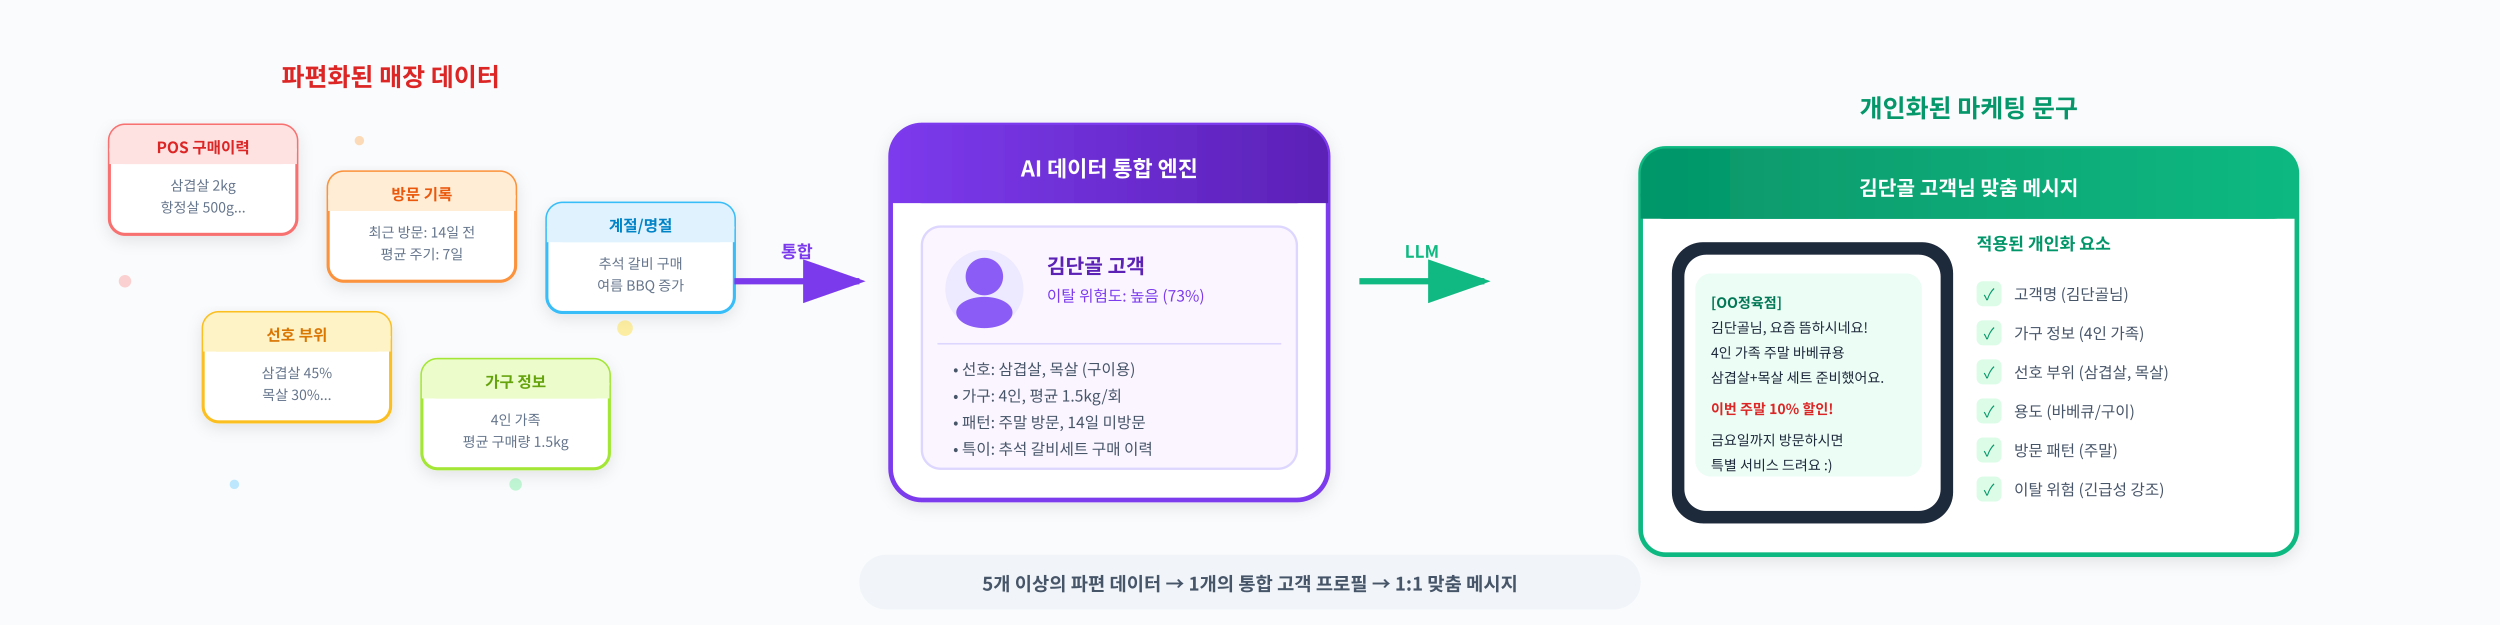
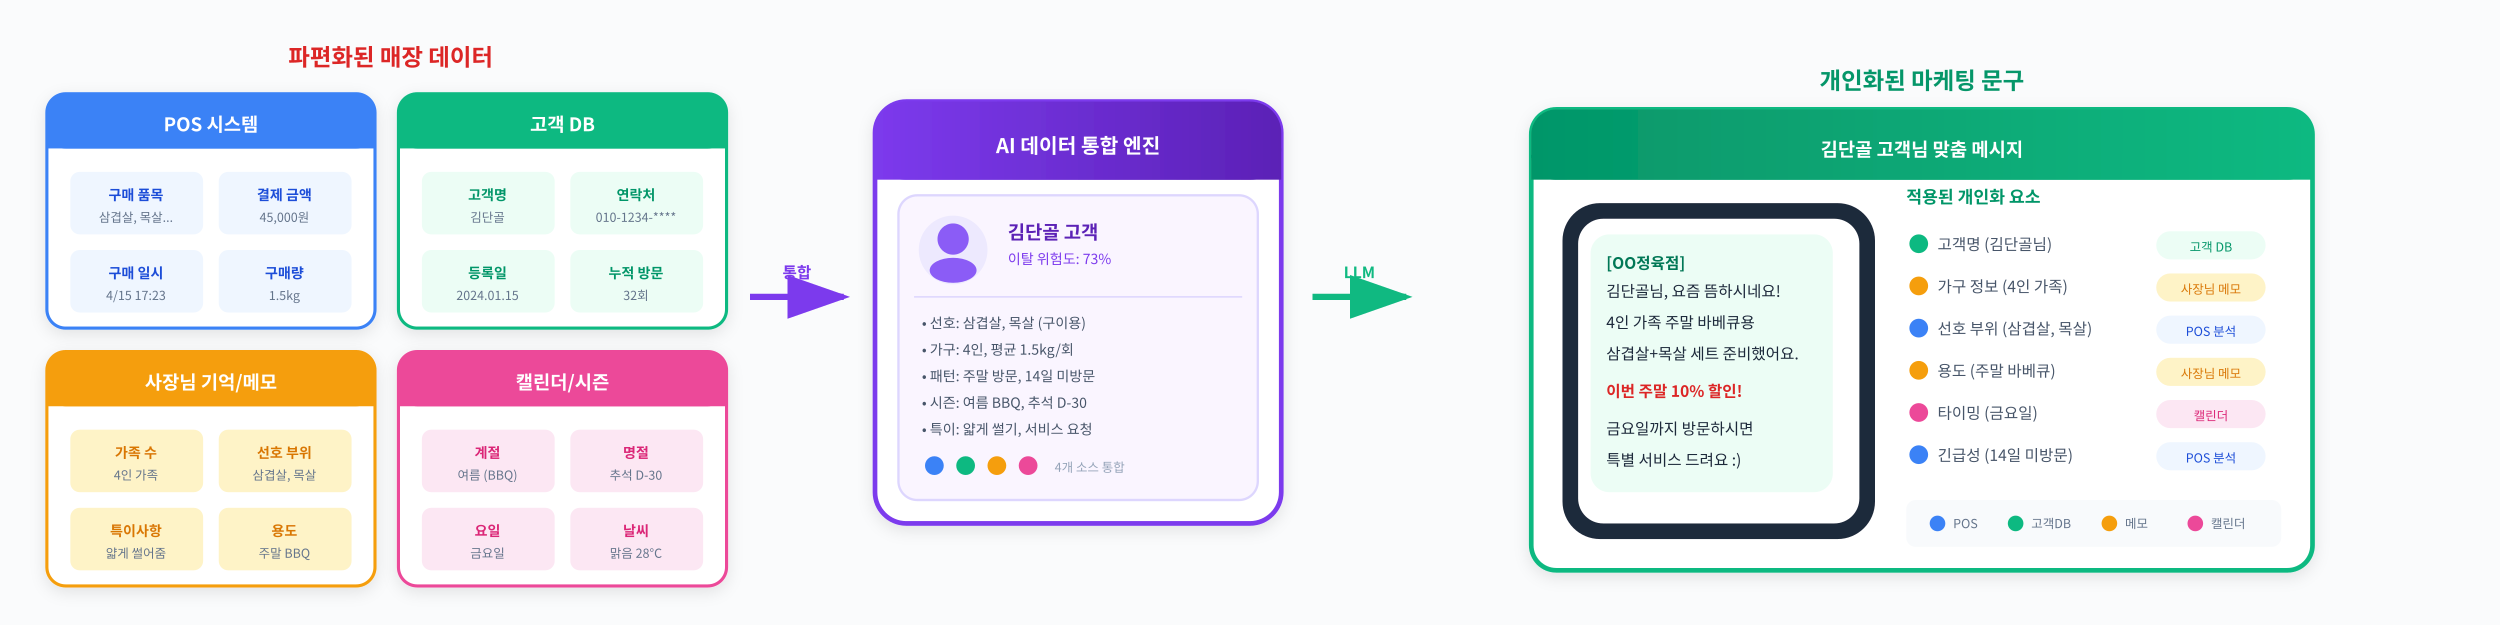
<svg xmlns="http://www.w3.org/2000/svg" viewBox="0 0 1600 400" font-family="'NanumGothic','Nanum Gothic','Noto Sans CJK KR',sans-serif">
  <defs>
    <linearGradient id="integrateGrad" x1="0" y1="0" x2="1" y2="0">
      <stop offset="0%" stop-color="#7C3AED" />
      <stop offset="100%" stop-color="#5B21B6" />
    </linearGradient>
    <linearGradient id="outputGrad" x1="0" y1="0" x2="1" y2="0">
      <stop offset="0%" stop-color="#059669" />
      <stop offset="100%" stop-color="#10B981" />
    </linearGradient>
    <filter id="shadow" x="-10%" y="-10%" width="120%" height="130%">
      <feDropShadow dx="0" dy="3" stdDeviation="5" flood-color="#000" flood-opacity="0.1" />
    </filter>
    <marker id="arrowPurple" markerWidth="10" markerHeight="7" refX="9" refY="3.5" orient="auto">
      <polygon points="0 0, 10 3.5, 0 7" fill="#7C3AED" />
    </marker>
    <marker id="arrowGreen" markerWidth="10" markerHeight="7" refX="9" refY="3.5" orient="auto">
      <polygon points="0 0, 10 3.5, 0 7" fill="#10B981" />
    </marker>
  </defs>
  <rect width="1600" height="400" fill="#FAFBFC" />
-   <g transform="translate(50, 30)">
-     <text x="200" y="25" font-size="16" font-weight="700" fill="#DC2626" text-anchor="middle">파편화된 매장 데이터</text>
-     <g transform="translate(20, 50)" filter="url(#shadow)">
-       <rect x="0" y="0" width="120" height="70" rx="10" fill="#FFFFFF" stroke="#F87171" stroke-width="2" />
-       <rect x="0" y="0" width="120" height="25" rx="10" fill="#FEE2E2" />
-       <rect x="0" y="15" width="120" height="10" fill="#FEE2E2" />
-       <text x="60" y="18" font-size="10" font-weight="600" fill="#DC2626" text-anchor="middle">POS 구매이력</text>
-       <text x="60" y="42" font-size="9" fill="#64748B" text-anchor="middle">삼겹살 2kg</text>
-       <text x="60" y="56" font-size="9" fill="#64748B" text-anchor="middle">항정살 500g...</text>
-     </g>
-     <g transform="translate(160, 80)" filter="url(#shadow)">
-       <rect x="0" y="0" width="120" height="70" rx="10" fill="#FFFFFF" stroke="#FB923C" stroke-width="2" />
-       <rect x="0" y="0" width="120" height="25" rx="10" fill="#FFEDD5" />
-       <rect x="0" y="15" width="120" height="10" fill="#FFEDD5" />
-       <text x="60" y="18" font-size="10" font-weight="600" fill="#EA580C" text-anchor="middle">방문 기록</text>
-       <text x="60" y="42" font-size="9" fill="#64748B" text-anchor="middle">최근 방문: 14일 전</text>
-       <text x="60" y="56" font-size="9" fill="#64748B" text-anchor="middle">평균 주기: 7일</text>
-     </g>
-     <g transform="translate(80, 170)" filter="url(#shadow)">
-       <rect x="0" y="0" width="120" height="70" rx="10" fill="#FFFFFF" stroke="#FBBF24" stroke-width="2" />
-       <rect x="0" y="0" width="120" height="25" rx="10" fill="#FEF3C7" />
-       <rect x="0" y="15" width="120" height="10" fill="#FEF3C7" />
-       <text x="60" y="18" font-size="10" font-weight="600" fill="#D97706" text-anchor="middle">선호 부위</text>
-       <text x="60" y="42" font-size="9" fill="#64748B" text-anchor="middle">삼겹살 45%</text>
-       <text x="60" y="56" font-size="9" fill="#64748B" text-anchor="middle">목살 30%...</text>
-     </g>
-     <g transform="translate(220, 200)" filter="url(#shadow)">
-       <rect x="0" y="0" width="120" height="70" rx="10" fill="#FFFFFF" stroke="#A3E635" stroke-width="2" />
-       <rect x="0" y="0" width="120" height="25" rx="10" fill="#ECFCCB" />
-       <rect x="0" y="15" width="120" height="10" fill="#ECFCCB" />
-       <text x="60" y="18" font-size="10" font-weight="600" fill="#65A30D" text-anchor="middle">가구 정보</text>
-       <text x="60" y="42" font-size="9" fill="#64748B" text-anchor="middle">4인 가족</text>
-       <text x="60" y="56" font-size="9" fill="#64748B" text-anchor="middle">평균 구매량 1.5kg</text>
-     </g>
-     <g transform="translate(300, 100)" filter="url(#shadow)">
-       <rect x="0" y="0" width="120" height="70" rx="10" fill="#FFFFFF" stroke="#38BDF8" stroke-width="2" />
-       <rect x="0" y="0" width="120" height="25" rx="10" fill="#E0F2FE" />
-       <rect x="0" y="15" width="120" height="10" fill="#E0F2FE" />
-       <text x="60" y="18" font-size="10" font-weight="600" fill="#0284C7" text-anchor="middle">계절/명절</text>
-       <text x="60" y="42" font-size="9" fill="#64748B" text-anchor="middle">추석 갈비 구매</text>
-       <text x="60" y="56" font-size="9" fill="#64748B" text-anchor="middle">여름 BBQ 증가</text>
-     </g>
-     <circle cx="30" cy="150" r="4" fill="#FCA5A5" opacity="0.5" />
-     <circle cx="180" cy="60" r="3" fill="#FDBA74" opacity="0.5" />
-     <circle cx="350" cy="180" r="5" fill="#FDE047" opacity="0.5" />
-     <circle cx="280" cy="280" r="4" fill="#86EFAC" opacity="0.5" />
-     <circle cx="100" cy="280" r="3" fill="#7DD3FC" opacity="0.5" />
-   </g>
-   <g transform="translate(470, 180)">
-     <line x1="0" y1="0" x2="80" y2="0" stroke="#7C3AED" stroke-width="4" marker-end="url(#arrowPurple)" />
-     <text x="40" y="-15" font-size="11" font-weight="600" fill="#7C3AED" text-anchor="middle">통합</text>
-   </g>
-   <g transform="translate(570, 80)" filter="url(#shadow)">
-     <rect x="0" y="0" width="280" height="240" rx="20" fill="#FFFFFF" stroke="#7C3AED" stroke-width="3" />
-     <rect x="0" y="0" width="280" height="50" rx="20" fill="url(#integrateGrad)" />
-     <rect x="0" y="30" width="280" height="20" fill="url(#integrateGrad)" />
-     <text x="140" y="33" font-size="14" font-weight="700" fill="#FFFFFF" text-anchor="middle">AI 데이터 통합 엔진</text>
-     <g transform="translate(20, 65)">
-       <rect x="0" y="0" width="240" height="155" rx="12" fill="#FAF5FF" stroke="#DDD6FE" stroke-width="1.5" />
-       <circle cx="40" cy="40" r="25" fill="#EDE9FE" />
-       <circle cx="40" cy="32" r="12" fill="#8B5CF6" />
-       <ellipse cx="40" cy="55" rx="18" ry="10" fill="#8B5CF6" />
-       <text x="80" y="30" font-size="13" font-weight="700" fill="#5B21B6">김단골 고객</text>
-       <text x="80" y="48" font-size="10" fill="#7C3AED">이탈 위험도: 높음 (73%)</text>
-       <line x1="10" y1="75" x2="230" y2="75" stroke="#DDD6FE" stroke-width="1" />
-       <text x="20" y="95" font-size="10" fill="#475569">• 선호: 삼겹살, 목살 (구이용)</text>
-       <text x="20" y="112" font-size="10" fill="#475569">• 가구: 4인, 평균 1.5kg/회</text>
-       <text x="20" y="129" font-size="10" fill="#475569">• 패턴: 주말 방문, 14일 미방문</text>
-       <text x="20" y="146" font-size="10" fill="#475569">• 특이: 추석 갈비세트 구매 이력</text>
-     </g>
-   </g>
-   <g transform="translate(870, 180)">
-     <line x1="0" y1="0" x2="80" y2="0" stroke="#10B981" stroke-width="4" marker-end="url(#arrowGreen)" />
-     <text x="40" y="-15" font-size="11" font-weight="600" fill="#10B981" text-anchor="middle">LLM</text>
-   </g>
-   <g transform="translate(970, 50)">
-     <text x="290" y="25" font-size="16" font-weight="700" fill="#059669" text-anchor="middle">개인화된 마케팅 문구</text>
-     <g transform="translate(80, 45)" filter="url(#shadow)">
-       <rect x="0" y="0" width="420" height="260" rx="16" fill="#FFFFFF" stroke="#10B981" stroke-width="3" />
-       <rect x="0" y="0" width="420" height="45" rx="16" fill="url(#outputGrad)" />
-       <rect x="0" y="29" width="420" height="16" fill="url(#outputGrad)" />
-       <text x="210" y="30" font-size="13" font-weight="700" fill="#FFFFFF" text-anchor="middle">김단골 고객님 맞춤 메시지</text>
+   <g transform="translate(30, 20)">
+     <text x="220" y="22" font-size="15" font-weight="700" fill="#DC2626" text-anchor="middle">파편화된 매장 데이터</text>
+     <g transform="translate(0, 40)" filter="url(#shadow)">
+       <rect x="0" y="0" width="210" height="150" rx="12" fill="#FFFFFF" stroke="#3B82F6" stroke-width="2" />
+       <rect x="0" y="0" width="210" height="35" rx="12" fill="#3B82F6" />
+       <rect x="0" y="23" width="210" height="12" fill="#3B82F6" />
+       <text x="105" y="24" font-size="12" font-weight="700" fill="#FFFFFF" text-anchor="middle">POS 시스템</text>
+       <g transform="translate(15, 50)">
+         <rect x="0" y="0" width="85" height="40" rx="6" fill="#EFF6FF" />
+         <text x="42" y="18" font-size="9" font-weight="600" fill="#1D4ED8" text-anchor="middle">구매 품목</text>
+         <text x="42" y="32" font-size="8" fill="#64748B" text-anchor="middle">삼겹살, 목살...</text>
+       </g>
+       <g transform="translate(110, 50)">
+         <rect x="0" y="0" width="85" height="40" rx="6" fill="#EFF6FF" />
+         <text x="42" y="18" font-size="9" font-weight="600" fill="#1D4ED8" text-anchor="middle">결제 금액</text>
+         <text x="42" y="32" font-size="8" fill="#64748B" text-anchor="middle">45,000원</text>
+       </g>
+       <g transform="translate(15, 100)">
+         <rect x="0" y="0" width="85" height="40" rx="6" fill="#EFF6FF" />
+         <text x="42" y="18" font-size="9" font-weight="600" fill="#1D4ED8" text-anchor="middle">구매 일시</text>
+         <text x="42" y="32" font-size="8" fill="#64748B" text-anchor="middle">4/15 17:23</text>
+       </g>
+       <g transform="translate(110, 100)">
+         <rect x="0" y="0" width="85" height="40" rx="6" fill="#EFF6FF" />
+         <text x="42" y="18" font-size="9" font-weight="600" fill="#1D4ED8" text-anchor="middle">구매량</text>
+         <text x="42" y="32" font-size="8" fill="#64748B" text-anchor="middle">1.5kg</text>
+       </g>
+     </g>
+     <g transform="translate(225, 40)" filter="url(#shadow)">
+       <rect x="0" y="0" width="210" height="150" rx="12" fill="#FFFFFF" stroke="#10B981" stroke-width="2" />
+       <rect x="0" y="0" width="210" height="35" rx="12" fill="#10B981" />
+       <rect x="0" y="23" width="210" height="12" fill="#10B981" />
+       <text x="105" y="24" font-size="12" font-weight="700" fill="#FFFFFF" text-anchor="middle">고객 DB</text>
+       <g transform="translate(15, 50)">
+         <rect x="0" y="0" width="85" height="40" rx="6" fill="#ECFDF5" />
+         <text x="42" y="18" font-size="9" font-weight="600" fill="#059669" text-anchor="middle">고객명</text>
+         <text x="42" y="32" font-size="8" fill="#64748B" text-anchor="middle">김단골</text>
+       </g>
+       <g transform="translate(110, 50)">
+         <rect x="0" y="0" width="85" height="40" rx="6" fill="#ECFDF5" />
+         <text x="42" y="18" font-size="9" font-weight="600" fill="#059669" text-anchor="middle">연락처</text>
+         <text x="42" y="32" font-size="8" fill="#64748B" text-anchor="middle">010-1234-****</text>
+       </g>
+       <g transform="translate(15, 100)">
+         <rect x="0" y="0" width="85" height="40" rx="6" fill="#ECFDF5" />
+         <text x="42" y="18" font-size="9" font-weight="600" fill="#059669" text-anchor="middle">등록일</text>
+         <text x="42" y="32" font-size="8" fill="#64748B" text-anchor="middle">2024.01.15</text>
+       </g>
+       <g transform="translate(110, 100)">
+         <rect x="0" y="0" width="85" height="40" rx="6" fill="#ECFDF5" />
+         <text x="42" y="18" font-size="9" font-weight="600" fill="#059669" text-anchor="middle">누적 방문</text>
+         <text x="42" y="32" font-size="8" fill="#64748B" text-anchor="middle">32회</text>
+       </g>
+     </g>
+     <g transform="translate(0, 205)" filter="url(#shadow)">
+       <rect x="0" y="0" width="210" height="150" rx="12" fill="#FFFFFF" stroke="#F59E0B" stroke-width="2" />
+       <rect x="0" y="0" width="210" height="35" rx="12" fill="#F59E0B" />
+       <rect x="0" y="23" width="210" height="12" fill="#F59E0B" />
+       <text x="105" y="24" font-size="12" font-weight="700" fill="#FFFFFF" text-anchor="middle">사장님 기억/메모</text>
+       <g transform="translate(15, 50)">
+         <rect x="0" y="0" width="85" height="40" rx="6" fill="#FEF3C7" />
+         <text x="42" y="18" font-size="9" font-weight="600" fill="#D97706" text-anchor="middle">가족 수</text>
+         <text x="42" y="32" font-size="8" fill="#64748B" text-anchor="middle">4인 가족</text>
+       </g>
+       <g transform="translate(110, 50)">
+         <rect x="0" y="0" width="85" height="40" rx="6" fill="#FEF3C7" />
+         <text x="42" y="18" font-size="9" font-weight="600" fill="#D97706" text-anchor="middle">선호 부위</text>
+         <text x="42" y="32" font-size="8" fill="#64748B" text-anchor="middle">삼겹살, 목살</text>
+       </g>
+       <g transform="translate(15, 100)">
+         <rect x="0" y="0" width="85" height="40" rx="6" fill="#FEF3C7" />
+         <text x="42" y="18" font-size="9" font-weight="600" fill="#D97706" text-anchor="middle">특이사항</text>
+         <text x="42" y="32" font-size="8" fill="#64748B" text-anchor="middle">얇게 썰어줌</text>
+       </g>
+       <g transform="translate(110, 100)">
+         <rect x="0" y="0" width="85" height="40" rx="6" fill="#FEF3C7" />
+         <text x="42" y="18" font-size="9" font-weight="600" fill="#D97706" text-anchor="middle">용도</text>
+         <text x="42" y="32" font-size="8" fill="#64748B" text-anchor="middle">주말 BBQ</text>
+       </g>
+     </g>
+     <g transform="translate(225, 205)" filter="url(#shadow)">
+       <rect x="0" y="0" width="210" height="150" rx="12" fill="#FFFFFF" stroke="#EC4899" stroke-width="2" />
+       <rect x="0" y="0" width="210" height="35" rx="12" fill="#EC4899" />
+       <rect x="0" y="23" width="210" height="12" fill="#EC4899" />
+       <text x="105" y="24" font-size="12" font-weight="700" fill="#FFFFFF" text-anchor="middle">캘린더/시즌</text>
+       <g transform="translate(15, 50)">
+         <rect x="0" y="0" width="85" height="40" rx="6" fill="#FCE7F3" />
+         <text x="42" y="18" font-size="9" font-weight="600" fill="#DB2777" text-anchor="middle">계절</text>
+         <text x="42" y="32" font-size="8" fill="#64748B" text-anchor="middle">여름 (BBQ)</text>
+       </g>
+       <g transform="translate(110, 50)">
+         <rect x="0" y="0" width="85" height="40" rx="6" fill="#FCE7F3" />
+         <text x="42" y="18" font-size="9" font-weight="600" fill="#DB2777" text-anchor="middle">명절</text>
+         <text x="42" y="32" font-size="8" fill="#64748B" text-anchor="middle">추석 D-30</text>
+       </g>
+       <g transform="translate(15, 100)">
+         <rect x="0" y="0" width="85" height="40" rx="6" fill="#FCE7F3" />
+         <text x="42" y="18" font-size="9" font-weight="600" fill="#DB2777" text-anchor="middle">요일</text>
+         <text x="42" y="32" font-size="8" fill="#64748B" text-anchor="middle">금요일</text>
+       </g>
+       <g transform="translate(110, 100)">
+         <rect x="0" y="0" width="85" height="40" rx="6" fill="#FCE7F3" />
+         <text x="42" y="18" font-size="9" font-weight="600" fill="#DB2777" text-anchor="middle">날씨</text>
+         <text x="42" y="32" font-size="8" fill="#64748B" text-anchor="middle">맑음 28°C</text>
+       </g>
+     </g>
+   </g>
+   <g transform="translate(480, 190)">
+     <path d="M 0,0 L 60,0" stroke="#7C3AED" stroke-width="4" marker-end="url(#arrowPurple)" />
+     <text x="30" y="-12" font-size="10" font-weight="600" fill="#7C3AED" text-anchor="middle">통합</text>
+   </g>
+   <g transform="translate(560, 65)" filter="url(#shadow)">
+     <rect x="0" y="0" width="260" height="270" rx="20" fill="#FFFFFF" stroke="#7C3AED" stroke-width="3" />
+     <rect x="0" y="0" width="260" height="50" rx="20" fill="url(#integrateGrad)" />
+     <rect x="0" y="30" width="260" height="20" fill="url(#integrateGrad)" />
+     <text x="130" y="33" font-size="13" font-weight="700" fill="#FFFFFF" text-anchor="middle">AI 데이터 통합 엔진</text>
+     <g transform="translate(15, 60)">
+       <rect x="0" y="0" width="230" height="195" rx="12" fill="#FAF5FF" stroke="#DDD6FE" stroke-width="1.5" />
+       <circle cx="35" cy="35" r="22" fill="#EDE9FE" />
+       <circle cx="35" cy="28" r="10" fill="#8B5CF6" />
+       <ellipse cx="35" cy="48" rx="15" ry="8" fill="#8B5CF6" />
+       <text x="70" y="28" font-size="12" font-weight="700" fill="#5B21B6">김단골 고객</text>
+       <text x="70" y="44" font-size="9" fill="#7C3AED">이탈 위험도: 73%</text>
+       <line x1="10" y1="65" x2="220" y2="65" stroke="#DDD6FE" stroke-width="1" />
+       <text x="15" y="85" font-size="9" fill="#475569">• 선호: 삼겹살, 목살 (구이용)</text>
+       <text x="15" y="102" font-size="9" fill="#475569">• 가구: 4인, 평균 1.5kg/회</text>
+       <text x="15" y="119" font-size="9" fill="#475569">• 패턴: 주말 방문, 14일 미방문</text>
+       <text x="15" y="136" font-size="9" fill="#475569">• 시즌: 여름 BBQ, 추석 D-30</text>
+       <text x="15" y="153" font-size="9" fill="#475569">• 특이: 얇게 썰기, 서비스 요청</text>
+       <g transform="translate(15, 165)">
+         <circle cx="8" cy="8" r="6" fill="#3B82F6" />
+         <circle cx="28" cy="8" r="6" fill="#10B981" />
+         <circle cx="48" cy="8" r="6" fill="#F59E0B" />
+         <circle cx="68" cy="8" r="6" fill="#EC4899" />
+         <text x="85" y="12" font-size="8" fill="#94A3B8">4개 소스 통합</text>
+       </g>
+     </g>
+   </g>
+   <g transform="translate(840, 190)">
+     <path d="M 0,0 L 60,0" stroke="#10B981" stroke-width="4" marker-end="url(#arrowGreen)" />
+     <text x="30" y="-12" font-size="10" font-weight="600" fill="#10B981" text-anchor="middle">LLM</text>
+   </g>
+   <g transform="translate(920, 35)">
+     <text x="310" y="22" font-size="15" font-weight="700" fill="#059669" text-anchor="middle">개인화된 마케팅 문구</text>
+     <g transform="translate(60, 35)" filter="url(#shadow)">
+       <rect x="0" y="0" width="500" height="295" rx="16" fill="#FFFFFF" stroke="#10B981" stroke-width="3" />
+       <rect x="0" y="0" width="500" height="45" rx="16" fill="url(#outputGrad)" />
+       <rect x="0" y="29" width="500" height="16" fill="url(#outputGrad)" />
+       <text x="250" y="30" font-size="12" font-weight="700" fill="#FFFFFF" text-anchor="middle">김단골 고객님 맞춤 메시지</text>
      <g transform="translate(20, 60)">
-         <rect x="0" y="0" width="180" height="180" rx="20" fill="#1E293B" />
-         <rect x="8" y="8" width="164" height="164" rx="14" fill="#FFFFFF" />
-         <rect x="15" y="20" width="145" height="130" rx="10" fill="#ECFDF5" />
-         <text x="25" y="42" font-size="9" fill="#047857" font-weight="600">[OO정육점]</text>
-         <text x="25" y="58" font-size="9" fill="#1E293B">김단골님, 요즘 뜸하시네요!</text>
-         <text x="25" y="74" font-size="9" fill="#1E293B">4인 가족 주말 바베큐용</text>
-         <text x="25" y="90" font-size="9" fill="#1E293B">삼겹살+목살 세트 준비했어요.</text>
-         <text x="25" y="110" font-size="9" fill="#DC2626" font-weight="600">이번 주말 10% 할인!</text>
-         <text x="25" y="130" font-size="9" fill="#1E293B">금요일까지 방문하시면</text>
-         <text x="25" y="146" font-size="9" fill="#1E293B">특별 서비스 드려요 :)</text>
-       </g>
-       <g transform="translate(215, 65)">
+         <rect x="0" y="0" width="200" height="215" rx="24" fill="#1E293B" />
+         <rect x="10" y="10" width="180" height="195" rx="16" fill="#FFFFFF" />
+         <rect x="18" y="20" width="155" height="165" rx="12" fill="#ECFDF5" />
+         <text x="28" y="42" font-size="10" fill="#047857" font-weight="600">[OO정육점]</text>
+         <text x="28" y="60" font-size="10" fill="#1E293B">김단골님, 요즘 뜸하시네요!</text>
+         <text x="28" y="80" font-size="10" fill="#1E293B">4인 가족 주말 바베큐용</text>
+         <text x="28" y="100" font-size="10" fill="#1E293B">삼겹살+목살 세트 준비했어요.</text>
+         <text x="28" y="124" font-size="10" fill="#DC2626" font-weight="600">이번 주말 10% 할인!</text>
+         <text x="28" y="148" font-size="10" fill="#1E293B">금요일까지 방문하시면</text>
+         <text x="28" y="168" font-size="10" fill="#1E293B">특별 서비스 드려요 :)</text>
+       </g>
+       <g transform="translate(240, 60)">
        <text x="0" y="0" font-size="11" font-weight="700" fill="#059669">적용된 개인화 요소</text>
-         <g transform="translate(0, 20)">
-           <rect x="0" y="0" width="16" height="16" rx="4" fill="#DCFCE7" />
-           <text x="8" y="12" font-size="10" fill="#059669" text-anchor="middle">✓</text>
-           <text x="24" y="12" font-size="10" fill="#475569">고객명 (김단골님)</text>
+         <g transform="translate(0, 18)">
+           <circle cx="8" cy="8" r="6" fill="#10B981" />
+           <text x="20" y="12" font-size="10" fill="#475569">고객명 (김단골님)</text>
+           <rect x="160" y="0" width="70" height="18" rx="9" fill="#ECFDF5" />
+           <text x="195" y="13" font-size="8" fill="#059669" text-anchor="middle">고객 DB</text>
        </g>
        <g transform="translate(0, 45)">
-           <rect x="0" y="0" width="16" height="16" rx="4" fill="#DCFCE7" />
-           <text x="8" y="12" font-size="10" fill="#059669" text-anchor="middle">✓</text>
-           <text x="24" y="12" font-size="10" fill="#475569">가구 정보 (4인 가족)</text>
-         </g>
-         <g transform="translate(0, 70)">
-           <rect x="0" y="0" width="16" height="16" rx="4" fill="#DCFCE7" />
-           <text x="8" y="12" font-size="10" fill="#059669" text-anchor="middle">✓</text>
-           <text x="24" y="12" font-size="10" fill="#475569">선호 부위 (삼겹살, 목살)</text>
-         </g>
-         <g transform="translate(0, 95)">
-           <rect x="0" y="0" width="16" height="16" rx="4" fill="#DCFCE7" />
-           <text x="8" y="12" font-size="10" fill="#059669" text-anchor="middle">✓</text>
-           <text x="24" y="12" font-size="10" fill="#475569">용도 (바베큐/구이)</text>
-         </g>
-         <g transform="translate(0, 120)">
-           <rect x="0" y="0" width="16" height="16" rx="4" fill="#DCFCE7" />
-           <text x="8" y="12" font-size="10" fill="#059669" text-anchor="middle">✓</text>
-           <text x="24" y="12" font-size="10" fill="#475569">방문 패턴 (주말)</text>
-         </g>
-         <g transform="translate(0, 145)">
-           <rect x="0" y="0" width="16" height="16" rx="4" fill="#DCFCE7" />
-           <text x="8" y="12" font-size="10" fill="#059669" text-anchor="middle">✓</text>
-           <text x="24" y="12" font-size="10" fill="#475569">이탈 위험 (긴급성 강조)</text>
-         </g>
-       </g>
-     </g>
-   </g>
-   <rect x="550" y="355" width="500" height="35" rx="17" fill="#F1F5F9" />
-   <text x="800" y="378" font-size="12" font-weight="600" fill="#475569" text-anchor="middle">
-     5개 이상의 파편 데이터 → 1개의 통합 고객 프로필 → 1:1 맞춤 메시지
-   </text>
+           <circle cx="8" cy="8" r="6" fill="#F59E0B" />
+           <text x="20" y="12" font-size="10" fill="#475569">가구 정보 (4인 가족)</text>
+           <rect x="160" y="0" width="70" height="18" rx="9" fill="#FEF3C7" />
+           <text x="195" y="13" font-size="8" fill="#D97706" text-anchor="middle">사장님 메모</text>
+         </g>
+         <g transform="translate(0, 72)">
+           <circle cx="8" cy="8" r="6" fill="#3B82F6" />
+           <text x="20" y="12" font-size="10" fill="#475569">선호 부위 (삼겹살, 목살)</text>
+           <rect x="160" y="0" width="70" height="18" rx="9" fill="#EFF6FF" />
+           <text x="195" y="13" font-size="8" fill="#1D4ED8" text-anchor="middle">POS 분석</text>
+         </g>
+         <g transform="translate(0, 99)">
+           <circle cx="8" cy="8" r="6" fill="#F59E0B" />
+           <text x="20" y="12" font-size="10" fill="#475569">용도 (주말 바베큐)</text>
+           <rect x="160" y="0" width="70" height="18" rx="9" fill="#FEF3C7" />
+           <text x="195" y="13" font-size="8" fill="#D97706" text-anchor="middle">사장님 메모</text>
+         </g>
+         <g transform="translate(0, 126)">
+           <circle cx="8" cy="8" r="6" fill="#EC4899" />
+           <text x="20" y="12" font-size="10" fill="#475569">타이밍 (금요일)</text>
+           <rect x="160" y="0" width="70" height="18" rx="9" fill="#FCE7F3" />
+           <text x="195" y="13" font-size="8" fill="#DB2777" text-anchor="middle">캘린더</text>
+         </g>
+         <g transform="translate(0, 153)">
+           <circle cx="8" cy="8" r="6" fill="#3B82F6" />
+           <text x="20" y="12" font-size="10" fill="#475569">긴급성 (14일 미방문)</text>
+           <rect x="160" y="0" width="70" height="18" rx="9" fill="#EFF6FF" />
+           <text x="195" y="13" font-size="8" fill="#1D4ED8" text-anchor="middle">POS 분석</text>
+         </g>
+         <g transform="translate(0, 190)">
+           <rect x="0" y="0" width="240" height="30" rx="6" fill="#F8FAFC" />
+           <circle cx="20" cy="15" r="5" fill="#3B82F6" />
+           <text x="30" y="18" font-size="8" fill="#64748B">POS</text>
+           <circle cx="70" cy="15" r="5" fill="#10B981" />
+           <text x="80" y="18" font-size="8" fill="#64748B">고객DB</text>
+           <circle cx="130" cy="15" r="5" fill="#F59E0B" />
+           <text x="140" y="18" font-size="8" fill="#64748B">메모</text>
+           <circle cx="185" cy="15" r="5" fill="#EC4899" />
+           <text x="195" y="18" font-size="8" fill="#64748B">캘린더</text>
+         </g>
+       </g>
+     </g>
+   </g>
</svg>
